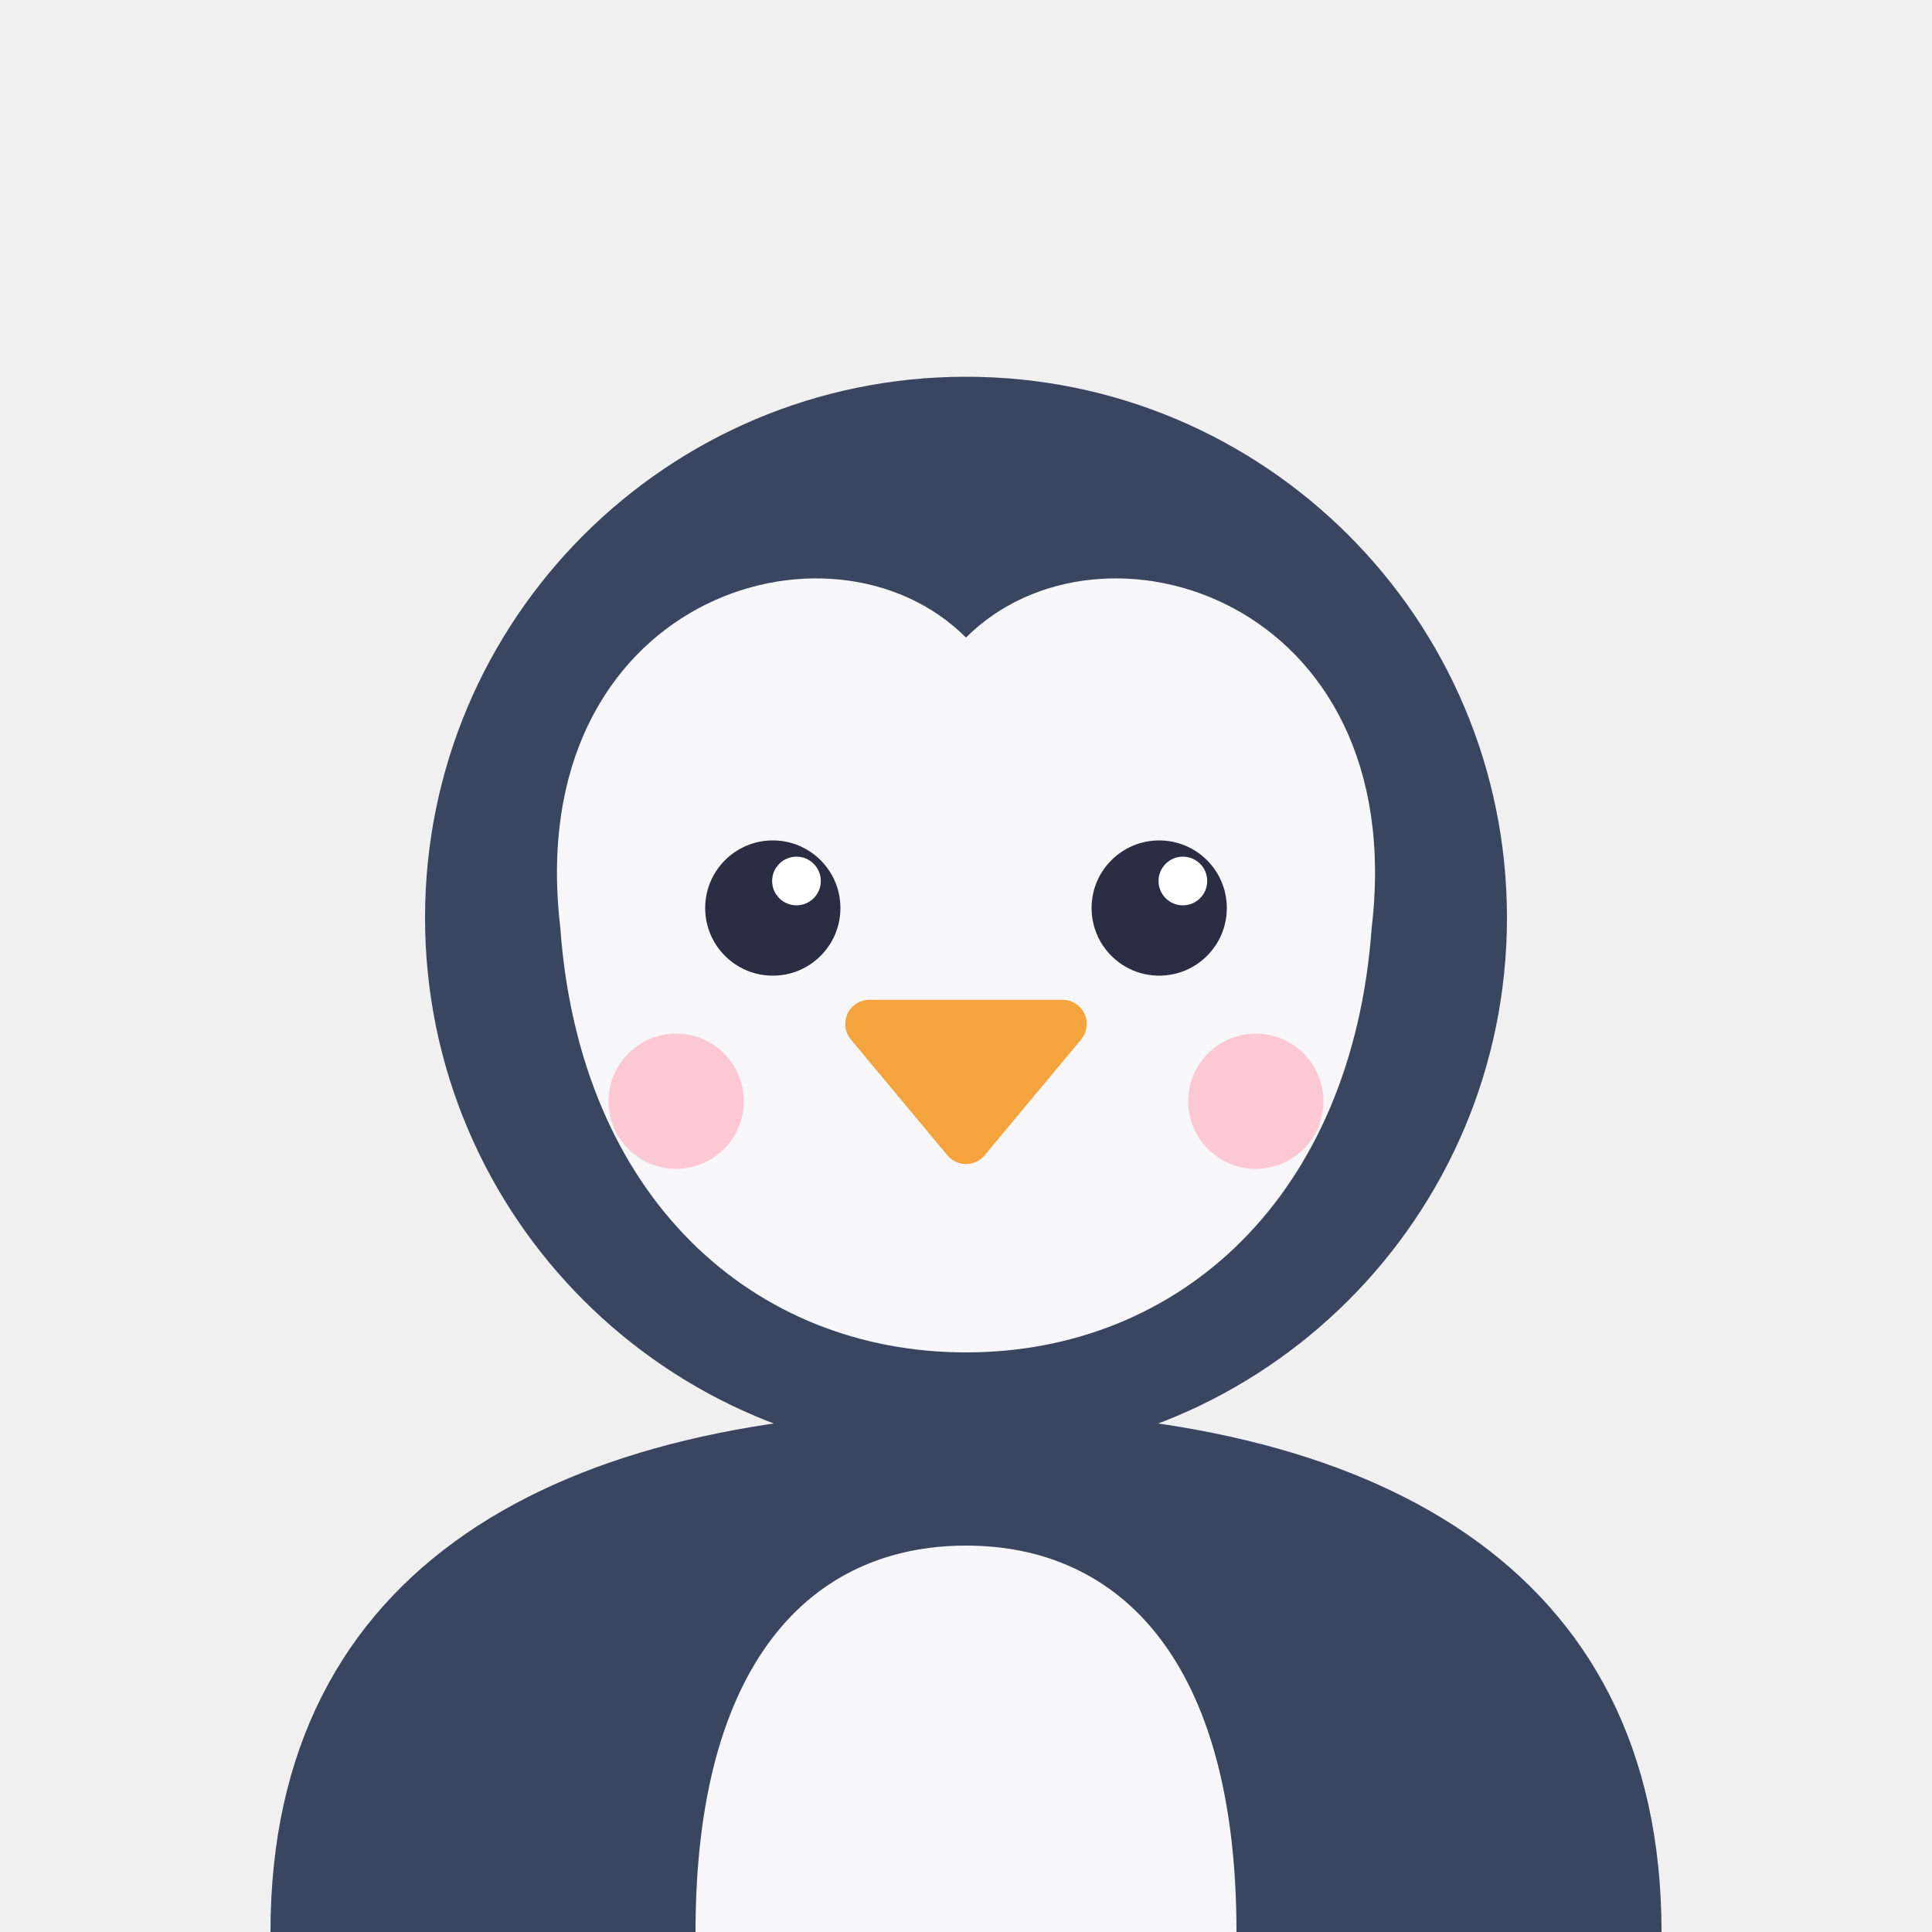
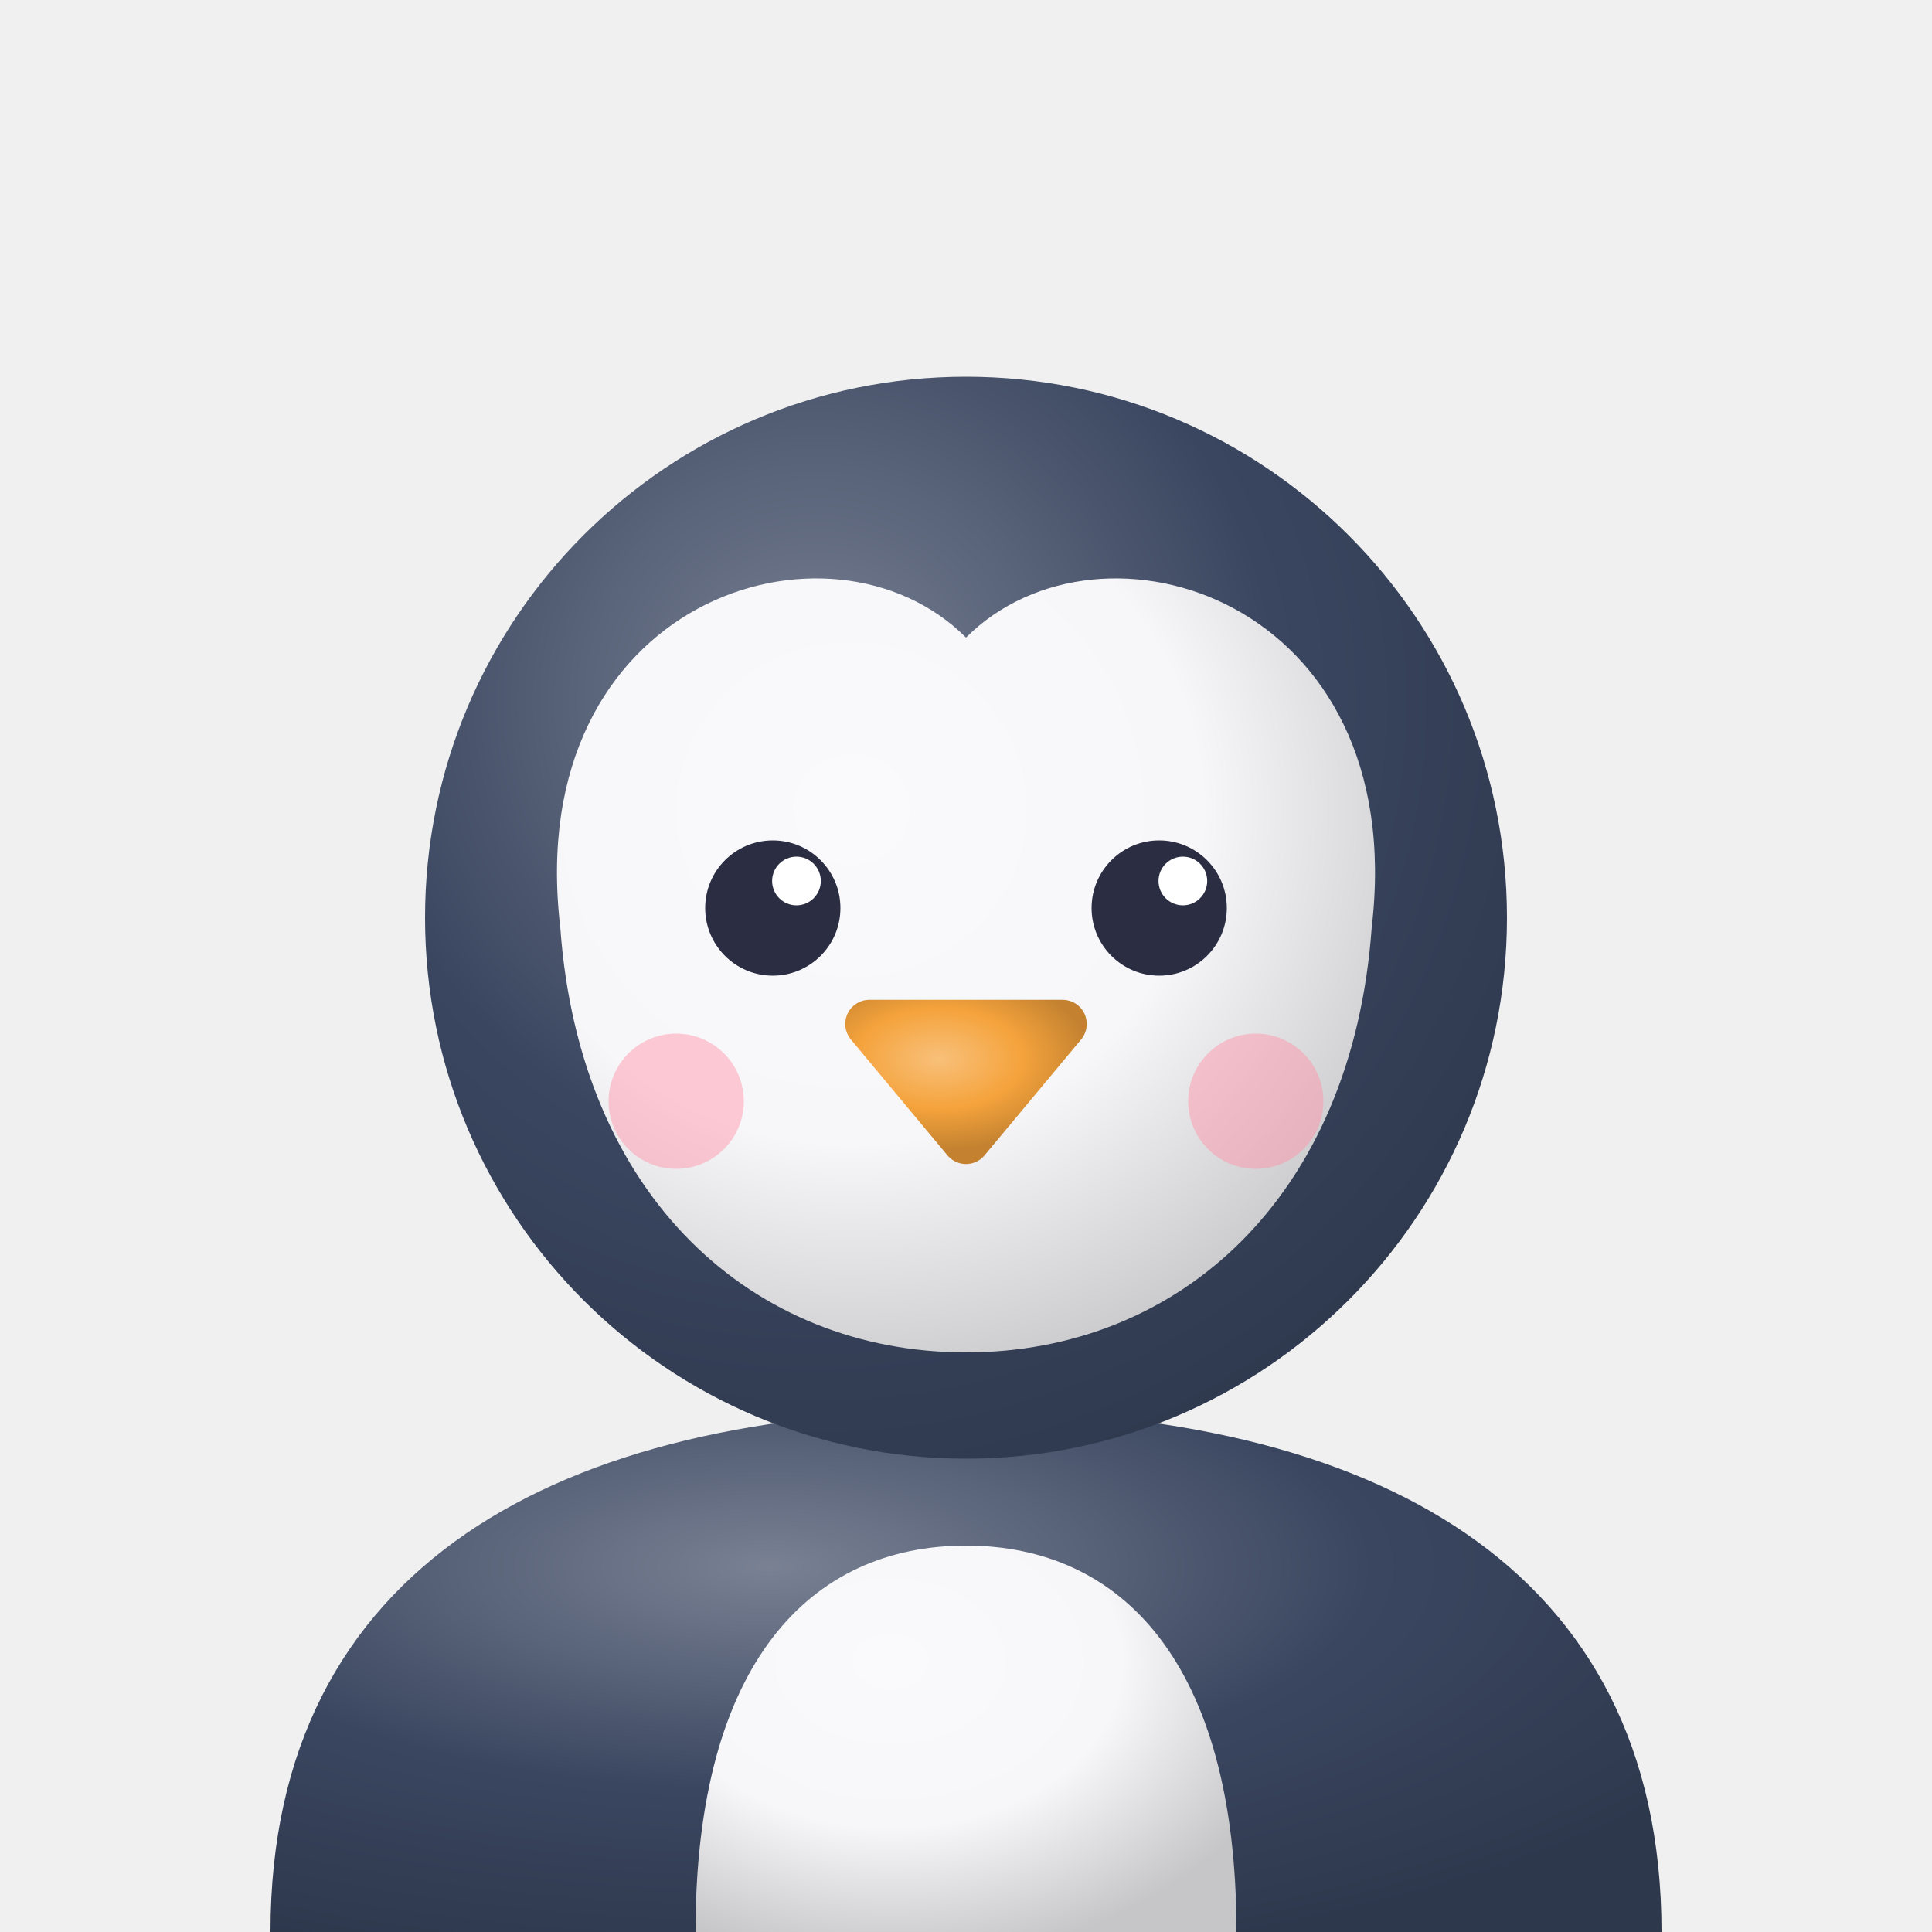
<svg xmlns="http://www.w3.org/2000/svg" viewBox="0 0 200 200">
-   <path d="M28 200 C28 162 58 146 100 146 C142 146 172 162 172 200 Z" fill="#3A4660" />
-   <path d="M72 200 C72 172 84 160 100 160 C116 160 128 172 128 200 Z" fill="#F7F7FA" />
-   <ellipse cx="100" cy="95.0" rx="56.0" ry="56.0" fill="#3A4660" />
-   <path d="M100 66 C114 52 146 62 142 96 C140 124 122 140 100 140 C78 140 60 124 58 96 C54 62 86 52 100 66 Z" fill="#F7F7FA" />
+   <defs>
+     <radialGradient id="s3A4660" cx="0.36" cy="0.3" r="0.78">
+       <stop offset="0" stop-color="#798193" />
+       <stop offset="0.55" stop-color="#3A4660" />
+       <stop offset="1" stop-color="#2E384D" />
+     </radialGradient>
+     <radialGradient id="sF7F7FA" cx="0.36" cy="0.3" r="0.78">
+       <stop offset="0" stop-color="#FAFAFC" />
+       <stop offset="0.55" stop-color="#F7F7FA" />
+       <stop offset="1" stop-color="#C6C6C8" />
+     </radialGradient>
+     <radialGradient id="sF5A33C" cx="0.36" cy="0.3" r="0.78">
+       <stop offset="0" stop-color="#F8C07A" />
+       <stop offset="0.55" stop-color="#F5A33C" />
+       <stop offset="1" stop-color="#C48230" />
+     </radialGradient>
+   </defs>
+   <path d="M28 200 C28 162 58 146 100 146 C142 146 172 162 172 200 Z" fill="url(#s3A4660)" />
+   <path d="M72 200 C72 172 84 160 100 160 C116 160 128 172 128 200 Z" fill="url(#sF7F7FA)" />
+   <ellipse cx="100" cy="95.0" rx="56.0" ry="56.0" fill="url(#s3A4660)" />
+   <path d="M100 66 C114 52 146 62 142 96 C140 124 122 140 100 140 C78 140 60 124 58 96 C54 62 86 52 100 66 Z" fill="url(#sF7F7FA)" />
  <circle cx="80.0" cy="94.0" r="7.0" fill="#2B2D42" />
  <circle cx="120.0" cy="94.0" r="7.0" fill="#2B2D42" />
  <circle cx="82.45" cy="91.2" r="2.52" fill="#fff" />
  <circle cx="122.45" cy="91.2" r="2.52" fill="#fff" />
-   <path d="M90 106 L110 106 L100 118 Z" fill="#F5A33C" stroke="#F5A33C" stroke-width="5" stroke-linejoin="round" />
+   <path d="M90 106 L110 106 L100 118 Z" fill="url(#sF5A33C)" stroke="url(#sF5A33C)" stroke-width="5" stroke-linejoin="round" />
  <circle cx="70.0" cy="114.0" r="7.0" fill="#FF8FA3" opacity="0.45" />
  <circle cx="130.0" cy="114.0" r="7.0" fill="#FF8FA3" opacity="0.45" />
</svg>
